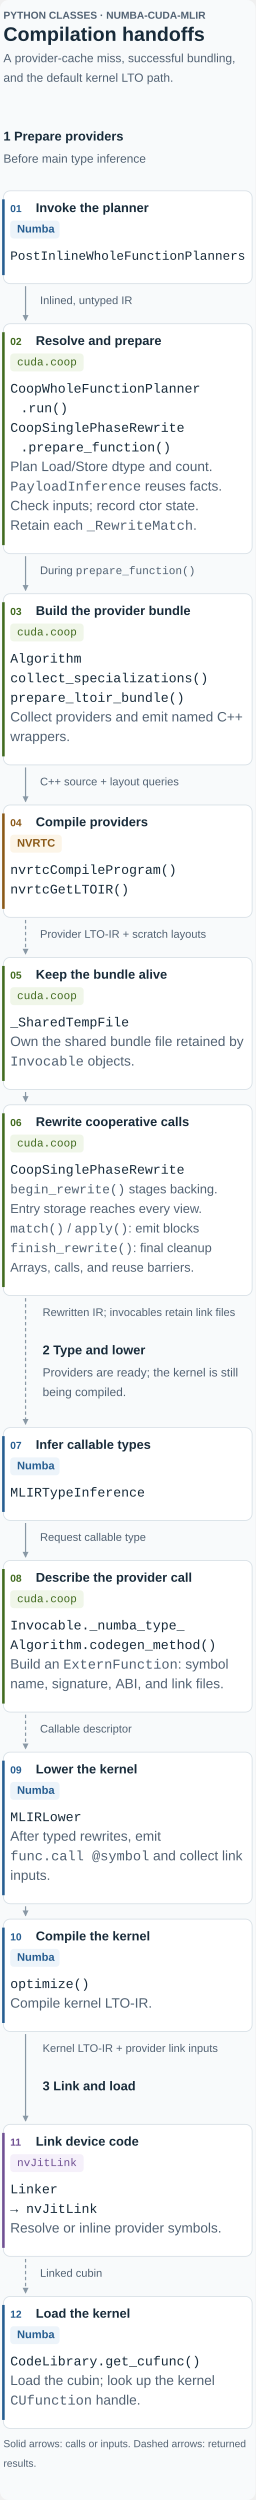
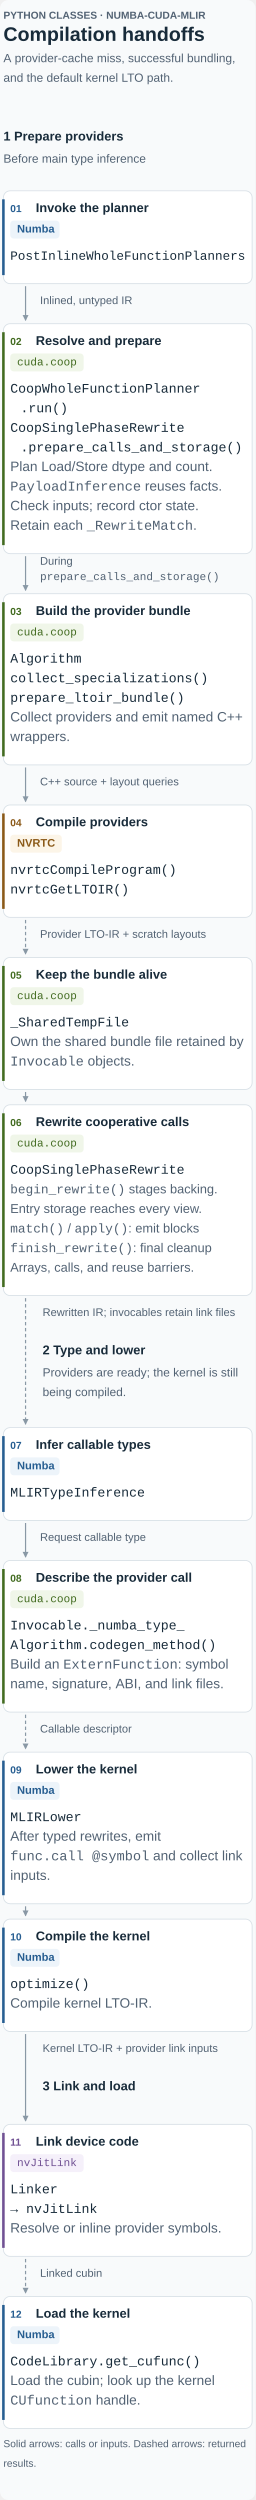
<svg xmlns="http://www.w3.org/2000/svg" role="img" aria-labelledby="title desc" viewBox="0 0 300 2935">
  <defs>
    <marker id="arrow" viewBox="0 0 8 8" refX="7" refY="4" markerWidth="5" markerHeight="5" orient="auto">
      <path d="M0 0L8 4L0 8Z" fill="#8998a5" />
    </marker>
  </defs>
  <rect width="300" height="2935" fill="#f8fafb" rx="10" />
  <text x="4" y="22" font-family="Arial, Helvetica, sans-serif" font-size="12" font-weight="700" fill="#526273">PYTHON CLASSES · NUMBA-CUDA-MLIR</text>
  <text x="4" y="48" font-family="Arial, Helvetica, sans-serif" font-size="23" font-weight="700" fill="#182b3a">Compilation handoffs</text>
  <text x="4" y="73" font-family="Arial, Helvetica, sans-serif" font-size="14" font-weight="400" fill="#526273">A</text>
  <text x="13.338" y="73" font-family="Arial, Helvetica, sans-serif" font-size="14" font-weight="400" fill="#526273"> </text>
  <text x="17.227" y="73" font-family="Arial, Helvetica, sans-serif" font-size="14" font-weight="400" fill="#526273">provider-cache</text>
  <text x="109.827" y="73" font-family="Arial, Helvetica, sans-serif" font-size="14" font-weight="400" fill="#526273"> </text>
  <text x="113.716" y="73" font-family="Arial, Helvetica, sans-serif" font-size="14" font-weight="400" fill="#526273">miss,</text>
  <text x="146.378" y="73" font-family="Arial, Helvetica, sans-serif" font-size="14" font-weight="400" fill="#526273"> </text>
  <text x="150.267" y="73" font-family="Arial, Helvetica, sans-serif" font-size="14" font-weight="400" fill="#526273">successful</text>
  <text x="215.625" y="73" font-family="Arial, Helvetica, sans-serif" font-size="14" font-weight="400" fill="#526273"> </text>
  <text x="219.514" y="73" font-family="Arial, Helvetica, sans-serif" font-size="14" font-weight="400" fill="#526273">bundling,</text>
  <text x="276.341" y="73" font-family="Arial, Helvetica, sans-serif" font-size="14" font-weight="400" fill="#526273"> </text>
  <text x="4" y="96" font-family="Arial, Helvetica, sans-serif" font-size="14" font-weight="400" fill="#526273">and</text>
  <text x="27.358" y="96" font-family="Arial, Helvetica, sans-serif" font-size="14" font-weight="400" fill="#526273"> </text>
  <text x="31.247" y="96" font-family="Arial, Helvetica, sans-serif" font-size="14" font-weight="400" fill="#526273">the</text>
  <text x="50.708" y="96" font-family="Arial, Helvetica, sans-serif" font-size="14" font-weight="400" fill="#526273"> </text>
  <text x="54.597" y="96" font-family="Arial, Helvetica, sans-serif" font-size="14" font-weight="400" fill="#526273">default</text>
  <text x="96.63" y="96" font-family="Arial, Helvetica, sans-serif" font-size="14" font-weight="400" fill="#526273"> </text>
  <text x="100.519" y="96" font-family="Arial, Helvetica, sans-serif" font-size="14" font-weight="400" fill="#526273">kernel</text>
  <text x="138.65" y="96" font-family="Arial, Helvetica, sans-serif" font-size="14" font-weight="400" fill="#526273"> </text>
  <text x="142.539" y="96" font-family="Arial, Helvetica, sans-serif" font-size="14" font-weight="400" fill="#526273">LTO</text>
  <text x="168.473" y="96" font-family="Arial, Helvetica, sans-serif" font-size="14" font-weight="400" fill="#526273"> </text>
  <text x="172.362" y="96" font-family="Arial, Helvetica, sans-serif" font-size="14" font-weight="400" fill="#526273">path.</text>
  <text x="4" y="165" font-family="Arial, Helvetica, sans-serif" font-size="15" font-weight="700" fill="#182b3a">1  Prepare providers</text>
  <text x="4" y="191" font-family="Arial, Helvetica, sans-serif" font-size="14" font-weight="400" fill="#526273">Before</text>
  <text x="45.247" y="191" font-family="Arial, Helvetica, sans-serif" font-size="14" font-weight="400" fill="#526273"> </text>
  <text x="49.136" y="191" font-family="Arial, Helvetica, sans-serif" font-size="14" font-weight="400" fill="#526273">main</text>
  <text x="79.481" y="191" font-family="Arial, Helvetica, sans-serif" font-size="14" font-weight="400" fill="#526273"> </text>
  <text x="83.37" y="191" font-family="Arial, Helvetica, sans-serif" font-size="14" font-weight="400" fill="#526273">type</text>
  <text x="109.831" y="191" font-family="Arial, Helvetica, sans-serif" font-size="14" font-weight="400" fill="#526273"> </text>
  <text x="113.72" y="191" font-family="Arial, Helvetica, sans-serif" font-size="14" font-weight="400" fill="#526273">inference</text>
  <rect x="4" y="224" width="292" height="109" rx="8" fill="white" stroke="#d8e0e6" />
  <path d="M4 234V323" stroke="#275e91" stroke-width="3" />
  <g data-node="Invoke the planner" role="group" aria-label="Invoke the planner">
    <text x="12" y="249" font-family="Arial, Helvetica, sans-serif" font-size="12" font-weight="700" fill="#275e91">01</text>
    <text x="42" y="249" font-family="Arial, Helvetica, sans-serif" font-size="15" font-weight="700" fill="#182b3a">Invoke the planner</text>
    <rect x="12" y="259" width="57.906" height="21" rx="4" fill="#edf4fa" stroke="none" />
    <text x="20" y="273" font-family="Arial, Helvetica, sans-serif" font-size="13" font-weight="700" fill="#275e91">Numba</text>
    <text x="12" y="305" font-family="'Liberation Mono', Consolas, monospace" font-size="14.836" font-weight="400" fill="#182b3a" data-code="true">PostInlineWholeFunctionPlanners</text>
  </g>
  <text x="47" y="357" font-family="Arial, Helvetica, sans-serif" font-size="13" font-weight="400" fill="#526273">Inlined,</text>
  <text x="88.919" y="357" font-family="Arial, Helvetica, sans-serif" font-size="13" font-weight="400" fill="#526273"> </text>
  <text x="92.531" y="357" font-family="Arial, Helvetica, sans-serif" font-size="13" font-weight="400" fill="#526273">untyped</text>
  <text x="138.792" y="357" font-family="Arial, Helvetica, sans-serif" font-size="13" font-weight="400" fill="#526273"> </text>
  <text x="142.405" y="357" font-family="Arial, Helvetica, sans-serif" font-size="13" font-weight="400" fill="#526273">IR</text>
  <path d="M30 336V376" stroke="#8998a5" stroke-width="1.4" fill="none" marker-end="url(#arrow)" />
  <rect x="4" y="380" width="292" height="270" rx="8" fill="white" stroke="#d8e0e6" />
  <path d="M4 390V640" stroke="#426b20" stroke-width="3" />
  <g data-node="Resolve and prepare" role="group" aria-label="Resolve and prepare">
    <text x="12" y="405" font-family="Arial, Helvetica, sans-serif" font-size="12" font-weight="700" fill="#426b20">02</text>
    <text x="42" y="405" font-family="Arial, Helvetica, sans-serif" font-size="15" font-weight="700" fill="#182b3a">Resolve and prepare</text>
    <rect x="12" y="415" width="86.214" height="21" rx="4" fill="#f0f6e9" stroke="none" />
    <text x="20" y="429" font-family="'Liberation Mono', Consolas, monospace" font-size="13" font-weight="400" fill="#426b20" data-code="true">cuda.coop</text>
    <text x="12" y="461" font-family="'Liberation Mono', Consolas, monospace" font-size="15.5" font-weight="400" fill="#182b3a" data-code="true">CoopWholeFunctionPlanner</text>
    <text x="24" y="484" font-family="'Liberation Mono', Consolas, monospace" font-size="15.5" font-weight="400" fill="#182b3a" data-code="true">.run()</text>
    <text x="12" y="507" font-family="'Liberation Mono', Consolas, monospace" font-size="15.5" font-weight="400" fill="#182b3a" data-code="true">CoopSinglePhaseRewrite</text>
-     <text x="24" y="530" font-family="'Liberation Mono', Consolas, monospace" font-size="15.5" font-weight="400" fill="#182b3a" data-code="true">.prepare_function()</text>
+     <text x="24" y="530" font-family="'Liberation Mono', Consolas, monospace" font-size="15.5" font-weight="400" fill="#182b3a" data-code="true">.prepare_calls_and_storage()</text>
    <text x="12" y="553" font-family="Arial, Helvetica, sans-serif" font-size="16" font-weight="400" fill="#526273">Plan Load/Store dtype and count.</text>
    <text x="12" y="576" font-family="Arial, Helvetica, sans-serif" font-size="16" font-weight="400" fill="#526273">
      <tspan font-family="'Liberation Mono', Consolas, monospace" data-code="true">PayloadInference</tspan> reuses facts.</text>
    <text x="12" y="599" font-family="Arial, Helvetica, sans-serif" font-size="16" font-weight="400" fill="#526273">Check inputs; record ctor state.</text>
    <text x="12" y="622" font-family="Arial, Helvetica, sans-serif" font-size="16" font-weight="400" fill="#526273">Retain each <tspan font-family="'Liberation Mono', Consolas, monospace" data-code="true">_RewriteMatch</tspan>.</text>
  </g>
-   <text x="47" y="674" font-family="Arial, Helvetica, sans-serif" font-size="13" font-weight="400" fill="#526273">During <tspan font-family="'Liberation Mono', Consolas, monospace" data-code="true">prepare_function()</tspan>
+   <text x="47" y="663" font-family="Arial, Helvetica, sans-serif" font-size="13" font-weight="400" fill="#526273">During <tspan x="47" dy="18" font-family="'Liberation Mono', Consolas, monospace" data-code="true">prepare_calls_and_storage()</tspan>
  </text>
  <path d="M30 653V693" stroke="#8998a5" stroke-width="1.4" fill="none" marker-end="url(#arrow)" />
  <rect x="4" y="697" width="292" height="201" rx="8" fill="white" stroke="#d8e0e6" />
  <path d="M4 707V888" stroke="#426b20" stroke-width="3" />
  <g data-node="Build the provider bundle" role="group" aria-label="Build the provider bundle">
    <text x="12" y="722" font-family="Arial, Helvetica, sans-serif" font-size="12" font-weight="700" fill="#426b20">03</text>
    <text x="42" y="722" font-family="Arial, Helvetica, sans-serif" font-size="15" font-weight="700" fill="#182b3a">Build the provider bundle</text>
    <rect x="12" y="732" width="86.214" height="21" rx="4" fill="#f0f6e9" stroke="none" />
    <text x="20" y="746" font-family="'Liberation Mono', Consolas, monospace" font-size="13" font-weight="400" fill="#426b20" data-code="true">cuda.coop</text>
    <text x="12" y="778" font-family="'Liberation Mono', Consolas, monospace" font-size="15.5" font-weight="400" fill="#182b3a" data-code="true">Algorithm</text>
    <text x="12" y="801" font-family="'Liberation Mono', Consolas, monospace" font-size="15.5" font-weight="400" fill="#182b3a" data-code="true">collect_specializations()</text>
    <text x="12" y="824" font-family="'Liberation Mono', Consolas, monospace" font-size="15.5" font-weight="400" fill="#182b3a" data-code="true">prepare_ltoir_bundle()</text>
    <text x="12" y="847" font-family="Arial, Helvetica, sans-serif" font-size="16" font-weight="400" fill="#526273">Collect</text>
    <text x="60.906" y="847" font-family="Arial, Helvetica, sans-serif" font-size="16" font-weight="400" fill="#526273"> </text>
    <text x="65.352" y="847" font-family="Arial, Helvetica, sans-serif" font-size="16" font-weight="400" fill="#526273">providers</text>
    <text x="131.156" y="847" font-family="Arial, Helvetica, sans-serif" font-size="16" font-weight="400" fill="#526273"> </text>
    <text x="135.602" y="847" font-family="Arial, Helvetica, sans-serif" font-size="16" font-weight="400" fill="#526273">and</text>
    <text x="162.297" y="847" font-family="Arial, Helvetica, sans-serif" font-size="16" font-weight="400" fill="#526273"> </text>
    <text x="166.742" y="847" font-family="Arial, Helvetica, sans-serif" font-size="16" font-weight="400" fill="#526273">emit</text>
    <text x="196.969" y="847" font-family="Arial, Helvetica, sans-serif" font-size="16" font-weight="400" fill="#526273"> </text>
    <text x="201.414" y="847" font-family="Arial, Helvetica, sans-serif" font-size="16" font-weight="400" fill="#526273">named</text>
    <text x="250.336" y="847" font-family="Arial, Helvetica, sans-serif" font-size="16" font-weight="400" fill="#526273"> </text>
    <text x="254.781" y="847" font-family="Arial, Helvetica, sans-serif" font-size="16" font-weight="400" fill="#526273">C++</text>
    <text x="12" y="870" font-family="Arial, Helvetica, sans-serif" font-size="16" font-weight="400" fill="#526273">wrappers.</text>
  </g>
  <text x="47" y="922" font-family="Arial, Helvetica, sans-serif" font-size="13" font-weight="400" fill="#526273">C++</text>
  <text x="71.572" y="922" font-family="Arial, Helvetica, sans-serif" font-size="13" font-weight="400" fill="#526273"> </text>
  <text x="75.184" y="922" font-family="Arial, Helvetica, sans-serif" font-size="13" font-weight="400" fill="#526273">source</text>
  <text x="114.203" y="922" font-family="Arial, Helvetica, sans-serif" font-size="13" font-weight="400" fill="#526273"> </text>
  <text x="117.816" y="922" font-family="Arial, Helvetica, sans-serif" font-size="13" font-weight="400" fill="#526273">+</text>
  <text x="125.408" y="922" font-family="Arial, Helvetica, sans-serif" font-size="13" font-weight="400" fill="#526273"> </text>
  <text x="129.02" y="922" font-family="Arial, Helvetica, sans-serif" font-size="13" font-weight="400" fill="#526273">layout</text>
  <text x="163.709" y="922" font-family="Arial, Helvetica, sans-serif" font-size="13" font-weight="400" fill="#526273"> </text>
  <text x="167.322" y="922" font-family="Arial, Helvetica, sans-serif" font-size="13" font-weight="400" fill="#526273">queries</text>
  <path d="M30 901V941" stroke="#8998a5" stroke-width="1.4" fill="none" marker-end="url(#arrow)" />
  <rect x="4" y="945" width="292" height="132" rx="8" fill="white" stroke="#d8e0e6" />
  <path d="M4 955V1067" stroke="#8a5918" stroke-width="3" />
  <g data-node="Compile providers" role="group" aria-label="Compile providers">
    <text x="12" y="970" font-family="Arial, Helvetica, sans-serif" font-size="12" font-weight="700" fill="#8a5918">04</text>
    <text x="42" y="970" font-family="Arial, Helvetica, sans-serif" font-size="15" font-weight="700" fill="#182b3a">Compile providers</text>
    <rect x="12" y="980" width="60.539" height="21" rx="4" fill="#fcf5e8" stroke="none" />
    <text x="20" y="994" font-family="Arial, Helvetica, sans-serif" font-size="13" font-weight="700" fill="#8a5918">NVRTC</text>
    <text x="12" y="1026" font-family="'Liberation Mono', Consolas, monospace" font-size="15.5" font-weight="400" fill="#182b3a" data-code="true">nvrtcCompileProgram()</text>
    <text x="12" y="1049" font-family="'Liberation Mono', Consolas, monospace" font-size="15.5" font-weight="400" fill="#182b3a" data-code="true">nvrtcGetLTOIR()</text>
  </g>
  <text x="47" y="1101" font-family="Arial, Helvetica, sans-serif" font-size="13" font-weight="400" fill="#526273">Provider</text>
  <text x="95.406" y="1101" font-family="Arial, Helvetica, sans-serif" font-size="13" font-weight="400" fill="#526273"> </text>
  <text x="99.019" y="1101" font-family="Arial, Helvetica, sans-serif" font-size="13" font-weight="400" fill="#526273">LTO-IR</text>
  <text x="140.433" y="1101" font-family="Arial, Helvetica, sans-serif" font-size="13" font-weight="400" fill="#526273"> </text>
  <text x="144.045" y="1101" font-family="Arial, Helvetica, sans-serif" font-size="13" font-weight="400" fill="#526273">+</text>
  <text x="151.638" y="1101" font-family="Arial, Helvetica, sans-serif" font-size="13" font-weight="400" fill="#526273"> </text>
  <text x="155.25" y="1101" font-family="Arial, Helvetica, sans-serif" font-size="13" font-weight="400" fill="#526273">scratch</text>
  <text x="197.152" y="1101" font-family="Arial, Helvetica, sans-serif" font-size="13" font-weight="400" fill="#526273"> </text>
  <text x="200.764" y="1101" font-family="Arial, Helvetica, sans-serif" font-size="13" font-weight="400" fill="#526273">layouts</text>
  <path d="M30 1080V1120" stroke="#8998a5" stroke-width="1.4" fill="none" marker-end="url(#arrow)" stroke-dasharray="4 3" />
  <rect x="4" y="1124" width="292" height="155" rx="8" fill="white" stroke="#d8e0e6" />
  <path d="M4 1134V1269" stroke="#426b20" stroke-width="3" />
  <g data-node="Keep the bundle alive" role="group" aria-label="Keep the bundle alive">
    <text x="12" y="1149" font-family="Arial, Helvetica, sans-serif" font-size="12" font-weight="700" fill="#426b20">05</text>
    <text x="42" y="1149" font-family="Arial, Helvetica, sans-serif" font-size="15" font-weight="700" fill="#182b3a">Keep the bundle alive</text>
    <rect x="12" y="1159" width="86.214" height="21" rx="4" fill="#f0f6e9" stroke="none" />
    <text x="20" y="1173" font-family="'Liberation Mono', Consolas, monospace" font-size="13" font-weight="400" fill="#426b20" data-code="true">cuda.coop</text>
    <text x="12" y="1205" font-family="'Liberation Mono', Consolas, monospace" font-size="15.5" font-weight="400" fill="#182b3a" data-code="true">_SharedTempFile</text>
    <text x="12" y="1228" font-family="Arial, Helvetica, sans-serif" font-size="16" font-weight="400" fill="#526273">Own</text>
    <text x="44.898" y="1228" font-family="Arial, Helvetica, sans-serif" font-size="16" font-weight="400" fill="#526273"> </text>
    <text x="49.344" y="1228" font-family="Arial, Helvetica, sans-serif" font-size="16" font-weight="400" fill="#526273">the</text>
    <text x="71.586" y="1228" font-family="Arial, Helvetica, sans-serif" font-size="16" font-weight="400" fill="#526273"> </text>
    <text x="76.031" y="1228" font-family="Arial, Helvetica, sans-serif" font-size="16" font-weight="400" fill="#526273">shared</text>
    <text x="124.953" y="1228" font-family="Arial, Helvetica, sans-serif" font-size="16" font-weight="400" fill="#526273"> </text>
    <text x="129.398" y="1228" font-family="Arial, Helvetica, sans-serif" font-size="16" font-weight="400" fill="#526273">bundle</text>
    <text x="177.445" y="1228" font-family="Arial, Helvetica, sans-serif" font-size="16" font-weight="400" fill="#526273"> </text>
    <text x="181.891" y="1228" font-family="Arial, Helvetica, sans-serif" font-size="16" font-weight="400" fill="#526273">file</text>
    <text x="202.344" y="1228" font-family="Arial, Helvetica, sans-serif" font-size="16" font-weight="400" fill="#526273"> </text>
    <text x="206.789" y="1228" font-family="Arial, Helvetica, sans-serif" font-size="16" font-weight="400" fill="#526273">retained</text>
    <text x="264.609" y="1228" font-family="Arial, Helvetica, sans-serif" font-size="16" font-weight="400" fill="#526273"> </text>
    <text x="269.055" y="1228" font-family="Arial, Helvetica, sans-serif" font-size="16" font-weight="400" fill="#526273">by</text>
    <text x="12" y="1251" font-family="'Liberation Mono', Consolas, monospace" font-size="16" font-weight="400" fill="#526273" data-code="true">Invocable</text>
    <text x="98.414" y="1251" font-family="Arial, Helvetica, sans-serif" font-size="16" font-weight="400" fill="#526273"> </text>
    <text x="102.859" y="1251" font-family="Arial, Helvetica, sans-serif" font-size="16" font-weight="400" fill="#526273">objects.</text>
  </g>
  <path d="M30 1282V1293" stroke="#8998a5" stroke-width="1.4" fill="none" marker-end="url(#arrow)" />
  <rect x="4" y="1297" width="292" height="224" rx="8" fill="white" stroke="#d8e0e6" />
  <path d="M4 1307V1511" stroke="#426b20" stroke-width="3" />
  <g data-node="Rewrite cooperative calls" role="group" aria-label="Rewrite cooperative calls">
    <text x="12" y="1322" font-family="Arial, Helvetica, sans-serif" font-size="12" font-weight="700" fill="#426b20">06</text>
    <text x="42" y="1322" font-family="Arial, Helvetica, sans-serif" font-size="15" font-weight="700" fill="#182b3a">Rewrite cooperative calls</text>
    <rect x="12" y="1332" width="86.214" height="21" rx="4" fill="#f0f6e9" stroke="none" />
    <text x="20" y="1346" font-family="'Liberation Mono', Consolas, monospace" font-size="13" font-weight="400" fill="#426b20" data-code="true">cuda.coop</text>
    <text x="12" y="1378" font-family="'Liberation Mono', Consolas, monospace" font-size="15.5" font-weight="400" fill="#182b3a" data-code="true">CoopSinglePhaseRewrite</text>
    <text x="12" y="1401" font-family="Arial, Helvetica, sans-serif" font-size="15" font-weight="400" fill="#526273">
      <tspan font-family="'Liberation Mono', Consolas, monospace" data-code="true">begin_rewrite()</tspan> stages backing.</text>
    <text x="12" y="1424" font-family="Arial, Helvetica, sans-serif" font-size="15" font-weight="400" fill="#526273">Entry storage reaches every view.</text>
    <text x="12" y="1447" font-family="Arial, Helvetica, sans-serif" font-size="15" font-weight="400" fill="#526273">
      <tspan font-family="'Liberation Mono', Consolas, monospace" data-code="true">match()</tspan> / <tspan font-family="'Liberation Mono', Consolas, monospace" data-code="true">apply()</tspan>: emit blocks</text>
    <text x="12" y="1470" font-family="Arial, Helvetica, sans-serif" font-size="15" font-weight="400" fill="#526273">
      <tspan font-family="'Liberation Mono', Consolas, monospace" data-code="true">finish_rewrite()</tspan>: final cleanup</text>
    <text x="12" y="1493" font-family="Arial, Helvetica, sans-serif" font-size="15" font-weight="400" fill="#526273">Arrays, calls, and reuse barriers.</text>
  </g>
  <text x="50" y="1545" font-family="Arial, Helvetica, sans-serif" font-size="13" font-weight="400" fill="#526273">Rewritten</text>
  <text x="104.906" y="1545" font-family="Arial, Helvetica, sans-serif" font-size="13" font-weight="400" fill="#526273"> </text>
  <text x="108.519" y="1545" font-family="Arial, Helvetica, sans-serif" font-size="13" font-weight="400" fill="#526273">IR;</text>
  <text x="125.131" y="1545" font-family="Arial, Helvetica, sans-serif" font-size="13" font-weight="400" fill="#526273"> </text>
  <text x="128.744" y="1545" font-family="Arial, Helvetica, sans-serif" font-size="13" font-weight="400" fill="#526273">invocables</text>
  <text x="190.167" y="1545" font-family="Arial, Helvetica, sans-serif" font-size="13" font-weight="400" fill="#526273"> </text>
  <text x="193.78" y="1545" font-family="Arial, Helvetica, sans-serif" font-size="13" font-weight="400" fill="#526273">retain</text>
  <text x="226.298" y="1545" font-family="Arial, Helvetica, sans-serif" font-size="13" font-weight="400" fill="#526273"> </text>
  <text x="229.911" y="1545" font-family="Arial, Helvetica, sans-serif" font-size="13" font-weight="400" fill="#526273">link</text>
  <text x="249.416" y="1545" font-family="Arial, Helvetica, sans-serif" font-size="13" font-weight="400" fill="#526273"> </text>
  <text x="253.028" y="1545" font-family="Arial, Helvetica, sans-serif" font-size="13" font-weight="400" fill="#526273">files</text>
  <text x="50" y="1590" font-family="Arial, Helvetica, sans-serif" font-size="15" font-weight="700" fill="#182b3a">2  Type and lower</text>
  <text x="50" y="1616" font-family="Arial, Helvetica, sans-serif" font-size="14" font-weight="400" fill="#526273">Providers</text>
  <text x="109.131" y="1616" font-family="Arial, Helvetica, sans-serif" font-size="14" font-weight="400" fill="#526273"> </text>
  <text x="113.02" y="1616" font-family="Arial, Helvetica, sans-serif" font-size="14" font-weight="400" fill="#526273">are</text>
  <text x="133.255" y="1616" font-family="Arial, Helvetica, sans-serif" font-size="14" font-weight="400" fill="#526273"> </text>
  <text x="137.144" y="1616" font-family="Arial, Helvetica, sans-serif" font-size="14" font-weight="400" fill="#526273">ready;</text>
  <text x="176.053" y="1616" font-family="Arial, Helvetica, sans-serif" font-size="14" font-weight="400" fill="#526273"> </text>
  <text x="179.942" y="1616" font-family="Arial, Helvetica, sans-serif" font-size="14" font-weight="400" fill="#526273">the</text>
  <text x="199.403" y="1616" font-family="Arial, Helvetica, sans-serif" font-size="14" font-weight="400" fill="#526273"> </text>
  <text x="203.292" y="1616" font-family="Arial, Helvetica, sans-serif" font-size="14" font-weight="400" fill="#526273">kernel</text>
  <text x="241.423" y="1616" font-family="Arial, Helvetica, sans-serif" font-size="14" font-weight="400" fill="#526273"> </text>
  <text x="245.312" y="1616" font-family="Arial, Helvetica, sans-serif" font-size="14" font-weight="400" fill="#526273">is</text>
  <text x="255.423" y="1616" font-family="Arial, Helvetica, sans-serif" font-size="14" font-weight="400" fill="#526273"> </text>
  <text x="259.312" y="1616" font-family="Arial, Helvetica, sans-serif" font-size="14" font-weight="400" fill="#526273">still</text>
  <text x="279.534" y="1616" font-family="Arial, Helvetica, sans-serif" font-size="14" font-weight="400" fill="#526273"> </text>
  <text x="50" y="1639" font-family="Arial, Helvetica, sans-serif" font-size="14" font-weight="400" fill="#526273">being</text>
  <text x="84.255" y="1639" font-family="Arial, Helvetica, sans-serif" font-size="14" font-weight="400" fill="#526273"> </text>
  <text x="88.144" y="1639" font-family="Arial, Helvetica, sans-serif" font-size="14" font-weight="400" fill="#526273">compiled.</text>
  <path d="M30 1524V1672" stroke="#8998a5" stroke-width="1.4" fill="none" marker-end="url(#arrow)" stroke-dasharray="4 3" />
  <rect x="4" y="1676" width="292" height="109" rx="8" fill="white" stroke="#d8e0e6" />
  <path d="M4 1686V1775" stroke="#275e91" stroke-width="3" />
  <g data-node="Infer callable types" role="group" aria-label="Infer callable types">
    <text x="12" y="1701" font-family="Arial, Helvetica, sans-serif" font-size="12" font-weight="700" fill="#275e91">07</text>
    <text x="42" y="1701" font-family="Arial, Helvetica, sans-serif" font-size="15" font-weight="700" fill="#182b3a">Infer callable types</text>
    <rect x="12" y="1711" width="57.906" height="21" rx="4" fill="#edf4fa" stroke="none" />
    <text x="20" y="1725" font-family="Arial, Helvetica, sans-serif" font-size="13" font-weight="700" fill="#275e91">Numba</text>
    <text x="12" y="1757" font-family="'Liberation Mono', Consolas, monospace" font-size="15.5" font-weight="400" fill="#182b3a" data-code="true">MLIRTypeInference</text>
  </g>
  <text x="47" y="1809" font-family="Arial, Helvetica, sans-serif" font-size="13" font-weight="400" fill="#526273">Request</text>
  <text x="95.419" y="1809" font-family="Arial, Helvetica, sans-serif" font-size="13" font-weight="400" fill="#526273"> </text>
  <text x="99.031" y="1809" font-family="Arial, Helvetica, sans-serif" font-size="13" font-weight="400" fill="#526273">callable</text>
  <text x="143.113" y="1809" font-family="Arial, Helvetica, sans-serif" font-size="13" font-weight="400" fill="#526273"> </text>
  <text x="146.725" y="1809" font-family="Arial, Helvetica, sans-serif" font-size="13" font-weight="400" fill="#526273">type</text>
  <path d="M30 1788V1828" stroke="#8998a5" stroke-width="1.4" fill="none" marker-end="url(#arrow)" />
  <rect x="4" y="1832" width="292" height="178" rx="8" fill="white" stroke="#d8e0e6" />
  <path d="M4 1842V2000" stroke="#426b20" stroke-width="3" />
  <g data-node="Describe the provider call" role="group" aria-label="Describe the provider call">
    <text x="12" y="1857" font-family="Arial, Helvetica, sans-serif" font-size="12" font-weight="700" fill="#426b20">08</text>
    <text x="42" y="1857" font-family="Arial, Helvetica, sans-serif" font-size="15" font-weight="700" fill="#182b3a">Describe the provider call</text>
    <rect x="12" y="1867" width="86.214" height="21" rx="4" fill="#f0f6e9" stroke="none" />
    <text x="20" y="1881" font-family="'Liberation Mono', Consolas, monospace" font-size="13" font-weight="400" fill="#426b20" data-code="true">cuda.coop</text>
    <text x="12" y="1913" font-family="'Liberation Mono', Consolas, monospace" font-size="15.5" font-weight="400" fill="#182b3a" data-code="true">Invocable._numba_type_</text>
    <text x="12" y="1936" font-family="'Liberation Mono', Consolas, monospace" font-size="15.5" font-weight="400" fill="#182b3a" data-code="true">Algorithm.codegen_method()</text>
    <text x="12" y="1959" font-family="Arial, Helvetica, sans-serif" font-size="16" font-weight="400" fill="#526273">Build</text>
    <text x="47.578" y="1959" font-family="Arial, Helvetica, sans-serif" font-size="16" font-weight="400" fill="#526273"> </text>
    <text x="52.023" y="1959" font-family="Arial, Helvetica, sans-serif" font-size="16" font-weight="400" fill="#526273">an</text>
    <text x="69.82" y="1959" font-family="Arial, Helvetica, sans-serif" font-size="16" font-weight="400" fill="#526273"> </text>
    <text x="74.266" y="1959" font-family="'Liberation Mono', Consolas, monospace" font-size="16" font-weight="400" fill="#526273" data-code="true">ExternFunction</text>
    <text x="208.688" y="1959" font-family="Arial, Helvetica, sans-serif" font-size="16" font-weight="400" fill="#526273">:</text>
    <text x="213.133" y="1959" font-family="Arial, Helvetica, sans-serif" font-size="16" font-weight="400" fill="#526273"> </text>
    <text x="217.578" y="1959" font-family="Arial, Helvetica, sans-serif" font-size="16" font-weight="400" fill="#526273">symbol</text>
    <text x="268.258" y="1959" font-family="Arial, Helvetica, sans-serif" font-size="16" font-weight="400" fill="#526273"> </text>
    <text x="12" y="1982" font-family="Arial, Helvetica, sans-serif" font-size="16" font-weight="400" fill="#526273">name,</text>
    <text x="56.469" y="1982" font-family="Arial, Helvetica, sans-serif" font-size="16" font-weight="400" fill="#526273"> </text>
    <text x="60.914" y="1982" font-family="Arial, Helvetica, sans-serif" font-size="16" font-weight="400" fill="#526273">signature,</text>
    <text x="131.18" y="1982" font-family="Arial, Helvetica, sans-serif" font-size="16" font-weight="400" fill="#526273"> </text>
    <text x="135.625" y="1982" font-family="Arial, Helvetica, sans-serif" font-size="16" font-weight="400" fill="#526273">ABI,</text>
    <text x="165.859" y="1982" font-family="Arial, Helvetica, sans-serif" font-size="16" font-weight="400" fill="#526273"> </text>
    <text x="170.305" y="1982" font-family="Arial, Helvetica, sans-serif" font-size="16" font-weight="400" fill="#526273">and</text>
    <text x="197" y="1982" font-family="Arial, Helvetica, sans-serif" font-size="16" font-weight="400" fill="#526273"> </text>
    <text x="201.445" y="1982" font-family="Arial, Helvetica, sans-serif" font-size="16" font-weight="400" fill="#526273">link</text>
    <text x="225.453" y="1982" font-family="Arial, Helvetica, sans-serif" font-size="16" font-weight="400" fill="#526273"> </text>
    <text x="229.898" y="1982" font-family="Arial, Helvetica, sans-serif" font-size="16" font-weight="400" fill="#526273">files.</text>
  </g>
  <text x="47" y="2034" font-family="Arial, Helvetica, sans-serif" font-size="13" font-weight="400" fill="#526273">Callable</text>
  <text x="93.969" y="2034" font-family="Arial, Helvetica, sans-serif" font-size="13" font-weight="400" fill="#526273"> </text>
  <text x="97.581" y="2034" font-family="Arial, Helvetica, sans-serif" font-size="13" font-weight="400" fill="#526273">descriptor</text>
  <path d="M30 2013V2053" stroke="#8998a5" stroke-width="1.4" fill="none" marker-end="url(#arrow)" stroke-dasharray="4 3" />
  <rect x="4" y="2057" width="292" height="178" rx="8" fill="white" stroke="#d8e0e6" />
  <path d="M4 2067V2225" stroke="#275e91" stroke-width="3" />
  <g data-node="Lower the kernel" role="group" aria-label="Lower the kernel">
    <text x="12" y="2082" font-family="Arial, Helvetica, sans-serif" font-size="12" font-weight="700" fill="#275e91">09</text>
    <text x="42" y="2082" font-family="Arial, Helvetica, sans-serif" font-size="15" font-weight="700" fill="#182b3a">Lower the kernel</text>
    <rect x="12" y="2092" width="57.906" height="21" rx="4" fill="#edf4fa" stroke="none" />
    <text x="20" y="2106" font-family="Arial, Helvetica, sans-serif" font-size="13" font-weight="700" fill="#275e91">Numba</text>
    <text x="12" y="2138" font-family="'Liberation Mono', Consolas, monospace" font-size="15.5" font-weight="400" fill="#182b3a" data-code="true">MLIRLower</text>
    <text x="12" y="2161" font-family="Arial, Helvetica, sans-serif" font-size="16" font-weight="400" fill="#526273">After</text>
    <text x="45.789" y="2161" font-family="Arial, Helvetica, sans-serif" font-size="16" font-weight="400" fill="#526273"> </text>
    <text x="50.234" y="2161" font-family="Arial, Helvetica, sans-serif" font-size="16" font-weight="400" fill="#526273">typed</text>
    <text x="89.375" y="2161" font-family="Arial, Helvetica, sans-serif" font-size="16" font-weight="400" fill="#526273"> </text>
    <text x="93.82" y="2161" font-family="Arial, Helvetica, sans-serif" font-size="16" font-weight="400" fill="#526273">rewrites,</text>
    <text x="154.273" y="2161" font-family="Arial, Helvetica, sans-serif" font-size="16" font-weight="400" fill="#526273"> </text>
    <text x="158.719" y="2161" font-family="Arial, Helvetica, sans-serif" font-size="16" font-weight="400" fill="#526273">emit</text>
    <text x="188.945" y="2161" font-family="Arial, Helvetica, sans-serif" font-size="16" font-weight="400" fill="#526273"> </text>
    <text x="12" y="2184" font-family="'Liberation Mono', Consolas, monospace" font-size="16" font-weight="400" fill="#526273" data-code="true">func.call @symbol</text>
    <text x="175.227" y="2184" font-family="Arial, Helvetica, sans-serif" font-size="16" font-weight="400" fill="#526273"> </text>
    <text x="179.672" y="2184" font-family="Arial, Helvetica, sans-serif" font-size="16" font-weight="400" fill="#526273">and</text>
    <text x="206.367" y="2184" font-family="Arial, Helvetica, sans-serif" font-size="16" font-weight="400" fill="#526273"> </text>
    <text x="210.812" y="2184" font-family="Arial, Helvetica, sans-serif" font-size="16" font-weight="400" fill="#526273">collect</text>
    <text x="256.164" y="2184" font-family="Arial, Helvetica, sans-serif" font-size="16" font-weight="400" fill="#526273"> </text>
    <text x="260.609" y="2184" font-family="Arial, Helvetica, sans-serif" font-size="16" font-weight="400" fill="#526273">link</text>
    <text x="12" y="2207" font-family="Arial, Helvetica, sans-serif" font-size="16" font-weight="400" fill="#526273">inputs.</text>
  </g>
  <path d="M30 2238V2249" stroke="#8998a5" stroke-width="1.4" fill="none" marker-end="url(#arrow)" />
  <rect x="4" y="2253" width="292" height="132" rx="8" fill="white" stroke="#d8e0e6" />
  <path d="M4 2263V2375" stroke="#275e91" stroke-width="3" />
  <g data-node="Compile the kernel" role="group" aria-label="Compile the kernel">
    <text x="12" y="2278" font-family="Arial, Helvetica, sans-serif" font-size="12" font-weight="700" fill="#275e91">10</text>
    <text x="42" y="2278" font-family="Arial, Helvetica, sans-serif" font-size="15" font-weight="700" fill="#182b3a">Compile the kernel</text>
    <rect x="12" y="2288" width="57.906" height="21" rx="4" fill="#edf4fa" stroke="none" />
    <text x="20" y="2302" font-family="Arial, Helvetica, sans-serif" font-size="13" font-weight="700" fill="#275e91">Numba</text>
    <text x="12" y="2334" font-family="'Liberation Mono', Consolas, monospace" font-size="15.5" font-weight="400" fill="#182b3a" data-code="true">optimize()</text>
    <text x="12" y="2357" font-family="Arial, Helvetica, sans-serif" font-size="16" font-weight="400" fill="#526273">Compile</text>
    <text x="70.688" y="2357" font-family="Arial, Helvetica, sans-serif" font-size="16" font-weight="400" fill="#526273"> </text>
    <text x="75.133" y="2357" font-family="Arial, Helvetica, sans-serif" font-size="16" font-weight="400" fill="#526273">kernel</text>
    <text x="118.711" y="2357" font-family="Arial, Helvetica, sans-serif" font-size="16" font-weight="400" fill="#526273"> </text>
    <text x="123.156" y="2357" font-family="Arial, Helvetica, sans-serif" font-size="16" font-weight="400" fill="#526273">LTO-IR.</text>
  </g>
  <text x="50" y="2409" font-family="Arial, Helvetica, sans-serif" font-size="13" font-weight="400" fill="#526273">Kernel</text>
  <text x="87.577" y="2409" font-family="Arial, Helvetica, sans-serif" font-size="13" font-weight="400" fill="#526273"> </text>
  <text x="91.189" y="2409" font-family="Arial, Helvetica, sans-serif" font-size="13" font-weight="400" fill="#526273">LTO-IR</text>
  <text x="132.603" y="2409" font-family="Arial, Helvetica, sans-serif" font-size="13" font-weight="400" fill="#526273"> </text>
  <text x="136.216" y="2409" font-family="Arial, Helvetica, sans-serif" font-size="13" font-weight="400" fill="#526273">+</text>
  <text x="143.808" y="2409" font-family="Arial, Helvetica, sans-serif" font-size="13" font-weight="400" fill="#526273"> </text>
  <text x="147.42" y="2409" font-family="Arial, Helvetica, sans-serif" font-size="13" font-weight="400" fill="#526273">provider</text>
  <text x="194.386" y="2409" font-family="Arial, Helvetica, sans-serif" font-size="13" font-weight="400" fill="#526273"> </text>
  <text x="197.998" y="2409" font-family="Arial, Helvetica, sans-serif" font-size="13" font-weight="400" fill="#526273">link</text>
  <text x="217.503" y="2409" font-family="Arial, Helvetica, sans-serif" font-size="13" font-weight="400" fill="#526273"> </text>
  <text x="221.116" y="2409" font-family="Arial, Helvetica, sans-serif" font-size="13" font-weight="400" fill="#526273">inputs</text>
  <text x="50" y="2454" font-family="Arial, Helvetica, sans-serif" font-size="15" font-weight="700" fill="#182b3a">3  Link and load</text>
  <path d="M30 2388V2490" stroke="#8998a5" stroke-width="1.4" fill="none" marker-end="url(#arrow)" />
  <rect x="4" y="2494" width="292" height="155" rx="8" fill="white" stroke="#d8e0e6" />
  <path d="M4 2504V2639" stroke="#705193" stroke-width="3" />
  <g data-node="Link device code" role="group" aria-label="Link device code">
    <text x="12" y="2519" font-family="Arial, Helvetica, sans-serif" font-size="12" font-weight="700" fill="#705193">11</text>
    <text x="42" y="2519" font-family="Arial, Helvetica, sans-serif" font-size="15" font-weight="700" fill="#182b3a">Link device code</text>
    <rect x="12" y="2529" width="86.214" height="21" rx="4" fill="#f5f0fa" stroke="none" />
    <text x="20" y="2543" font-family="'Liberation Mono', Consolas, monospace" font-size="13" font-weight="400" fill="#705193" data-code="true">nvJitLink</text>
    <text x="12" y="2575" font-family="'Liberation Mono', Consolas, monospace" font-size="15.5" font-weight="400" fill="#182b3a" data-code="true">Linker</text>
    <text x="12" y="2598" font-family="'Liberation Mono', Consolas, monospace" font-size="15.5" font-weight="400" fill="#182b3a" data-code="true">→ nvJitLink</text>
    <text x="12" y="2621" font-family="Arial, Helvetica, sans-serif" font-size="16" font-weight="400" fill="#526273">Resolve</text>
    <text x="69.805" y="2621" font-family="Arial, Helvetica, sans-serif" font-size="16" font-weight="400" fill="#526273"> </text>
    <text x="74.25" y="2621" font-family="Arial, Helvetica, sans-serif" font-size="16" font-weight="400" fill="#526273">or</text>
    <text x="88.477" y="2621" font-family="Arial, Helvetica, sans-serif" font-size="16" font-weight="400" fill="#526273"> </text>
    <text x="92.922" y="2621" font-family="Arial, Helvetica, sans-serif" font-size="16" font-weight="400" fill="#526273">inline</text>
    <text x="130.281" y="2621" font-family="Arial, Helvetica, sans-serif" font-size="16" font-weight="400" fill="#526273"> </text>
    <text x="134.727" y="2621" font-family="Arial, Helvetica, sans-serif" font-size="16" font-weight="400" fill="#526273">provider</text>
    <text x="192.531" y="2621" font-family="Arial, Helvetica, sans-serif" font-size="16" font-weight="400" fill="#526273"> </text>
    <text x="196.977" y="2621" font-family="Arial, Helvetica, sans-serif" font-size="16" font-weight="400" fill="#526273">symbols.</text>
  </g>
  <text x="47" y="2673" font-family="Arial, Helvetica, sans-serif" font-size="13" font-weight="400" fill="#526273">Linked</text>
  <text x="85.306" y="2673" font-family="Arial, Helvetica, sans-serif" font-size="13" font-weight="400" fill="#526273"> </text>
  <text x="88.919" y="2673" font-family="Arial, Helvetica, sans-serif" font-size="13" font-weight="400" fill="#526273">cubin</text>
  <path d="M30 2652V2692" stroke="#8998a5" stroke-width="1.4" fill="none" marker-end="url(#arrow)" stroke-dasharray="4 3" />
  <rect x="4" y="2696" width="292" height="155" rx="8" fill="white" stroke="#d8e0e6" />
  <path d="M4 2706V2841" stroke="#275e91" stroke-width="3" />
  <g data-node="Load the kernel" role="group" aria-label="Load the kernel">
    <text x="12" y="2721" font-family="Arial, Helvetica, sans-serif" font-size="12" font-weight="700" fill="#275e91">12</text>
    <text x="42" y="2721" font-family="Arial, Helvetica, sans-serif" font-size="15" font-weight="700" fill="#182b3a">Load the kernel</text>
    <rect x="12" y="2731" width="57.906" height="21" rx="4" fill="#edf4fa" stroke="none" />
    <text x="20" y="2745" font-family="Arial, Helvetica, sans-serif" font-size="13" font-weight="700" fill="#275e91">Numba</text>
    <text x="12" y="2777" font-family="'Liberation Mono', Consolas, monospace" font-size="15.5" font-weight="400" fill="#182b3a" data-code="true">CodeLibrary.get_cufunc()</text>
    <text x="12" y="2800" font-family="Arial, Helvetica, sans-serif" font-size="16" font-weight="400" fill="#526273">Load</text>
    <text x="47.594" y="2800" font-family="Arial, Helvetica, sans-serif" font-size="16" font-weight="400" fill="#526273"> </text>
    <text x="52.039" y="2800" font-family="Arial, Helvetica, sans-serif" font-size="16" font-weight="400" fill="#526273">the</text>
    <text x="74.281" y="2800" font-family="Arial, Helvetica, sans-serif" font-size="16" font-weight="400" fill="#526273"> </text>
    <text x="78.727" y="2800" font-family="Arial, Helvetica, sans-serif" font-size="16" font-weight="400" fill="#526273">cubin;</text>
    <text x="121.422" y="2800" font-family="Arial, Helvetica, sans-serif" font-size="16" font-weight="400" fill="#526273"> </text>
    <text x="125.867" y="2800" font-family="Arial, Helvetica, sans-serif" font-size="16" font-weight="400" fill="#526273">look</text>
    <text x="155.219" y="2800" font-family="Arial, Helvetica, sans-serif" font-size="16" font-weight="400" fill="#526273"> </text>
    <text x="159.664" y="2800" font-family="Arial, Helvetica, sans-serif" font-size="16" font-weight="400" fill="#526273">up</text>
    <text x="177.461" y="2800" font-family="Arial, Helvetica, sans-serif" font-size="16" font-weight="400" fill="#526273"> </text>
    <text x="181.906" y="2800" font-family="Arial, Helvetica, sans-serif" font-size="16" font-weight="400" fill="#526273">the</text>
    <text x="204.148" y="2800" font-family="Arial, Helvetica, sans-serif" font-size="16" font-weight="400" fill="#526273"> </text>
    <text x="208.594" y="2800" font-family="Arial, Helvetica, sans-serif" font-size="16" font-weight="400" fill="#526273">kernel</text>
    <text x="252.172" y="2800" font-family="Arial, Helvetica, sans-serif" font-size="16" font-weight="400" fill="#526273"> </text>
    <text x="12" y="2823" font-family="'Liberation Mono', Consolas, monospace" font-size="16" font-weight="400" fill="#526273" data-code="true">CUfunction</text>
    <text x="108.016" y="2823" font-family="Arial, Helvetica, sans-serif" font-size="16" font-weight="400" fill="#526273"> </text>
    <text x="112.461" y="2823" font-family="Arial, Helvetica, sans-serif" font-size="16" font-weight="400" fill="#526273">handle.</text>
  </g>
  <text x="4" y="2873" font-family="Arial, Helvetica, sans-serif" font-size="12" font-weight="400" fill="#526273">Solid</text>
  <text x="30.683" y="2873" font-family="Arial, Helvetica, sans-serif" font-size="12" font-weight="400" fill="#526273"> </text>
  <text x="34.017" y="2873" font-family="Arial, Helvetica, sans-serif" font-size="12" font-weight="400" fill="#526273">arrows:</text>
  <text x="73.358" y="2873" font-family="Arial, Helvetica, sans-serif" font-size="12" font-weight="400" fill="#526273"> </text>
  <text x="76.692" y="2873" font-family="Arial, Helvetica, sans-serif" font-size="12" font-weight="400" fill="#526273">calls</text>
  <text x="100.697" y="2873" font-family="Arial, Helvetica, sans-serif" font-size="12" font-weight="400" fill="#526273"> </text>
  <text x="104.031" y="2873" font-family="Arial, Helvetica, sans-serif" font-size="12" font-weight="400" fill="#526273">or</text>
  <text x="114.702" y="2873" font-family="Arial, Helvetica, sans-serif" font-size="12" font-weight="400" fill="#526273"> </text>
  <text x="118.036" y="2873" font-family="Arial, Helvetica, sans-serif" font-size="12" font-weight="400" fill="#526273">inputs.</text>
  <text x="153.391" y="2873" font-family="Arial, Helvetica, sans-serif" font-size="12" font-weight="400" fill="#526273"> </text>
  <text x="156.725" y="2873" font-family="Arial, Helvetica, sans-serif" font-size="12" font-weight="400" fill="#526273">Dashed</text>
  <text x="198.084" y="2873" font-family="Arial, Helvetica, sans-serif" font-size="12" font-weight="400" fill="#526273"> </text>
  <text x="201.419" y="2873" font-family="Arial, Helvetica, sans-serif" font-size="12" font-weight="400" fill="#526273">arrows:</text>
  <text x="240.759" y="2873" font-family="Arial, Helvetica, sans-serif" font-size="12" font-weight="400" fill="#526273"> </text>
  <text x="244.094" y="2873" font-family="Arial, Helvetica, sans-serif" font-size="12" font-weight="400" fill="#526273">returned</text>
  <text x="288.789" y="2873" font-family="Arial, Helvetica, sans-serif" font-size="12" font-weight="400" fill="#526273"> </text>
  <text x="4" y="2896" font-family="Arial, Helvetica, sans-serif" font-size="12" font-weight="400" fill="#526273">results.</text>
</svg>
